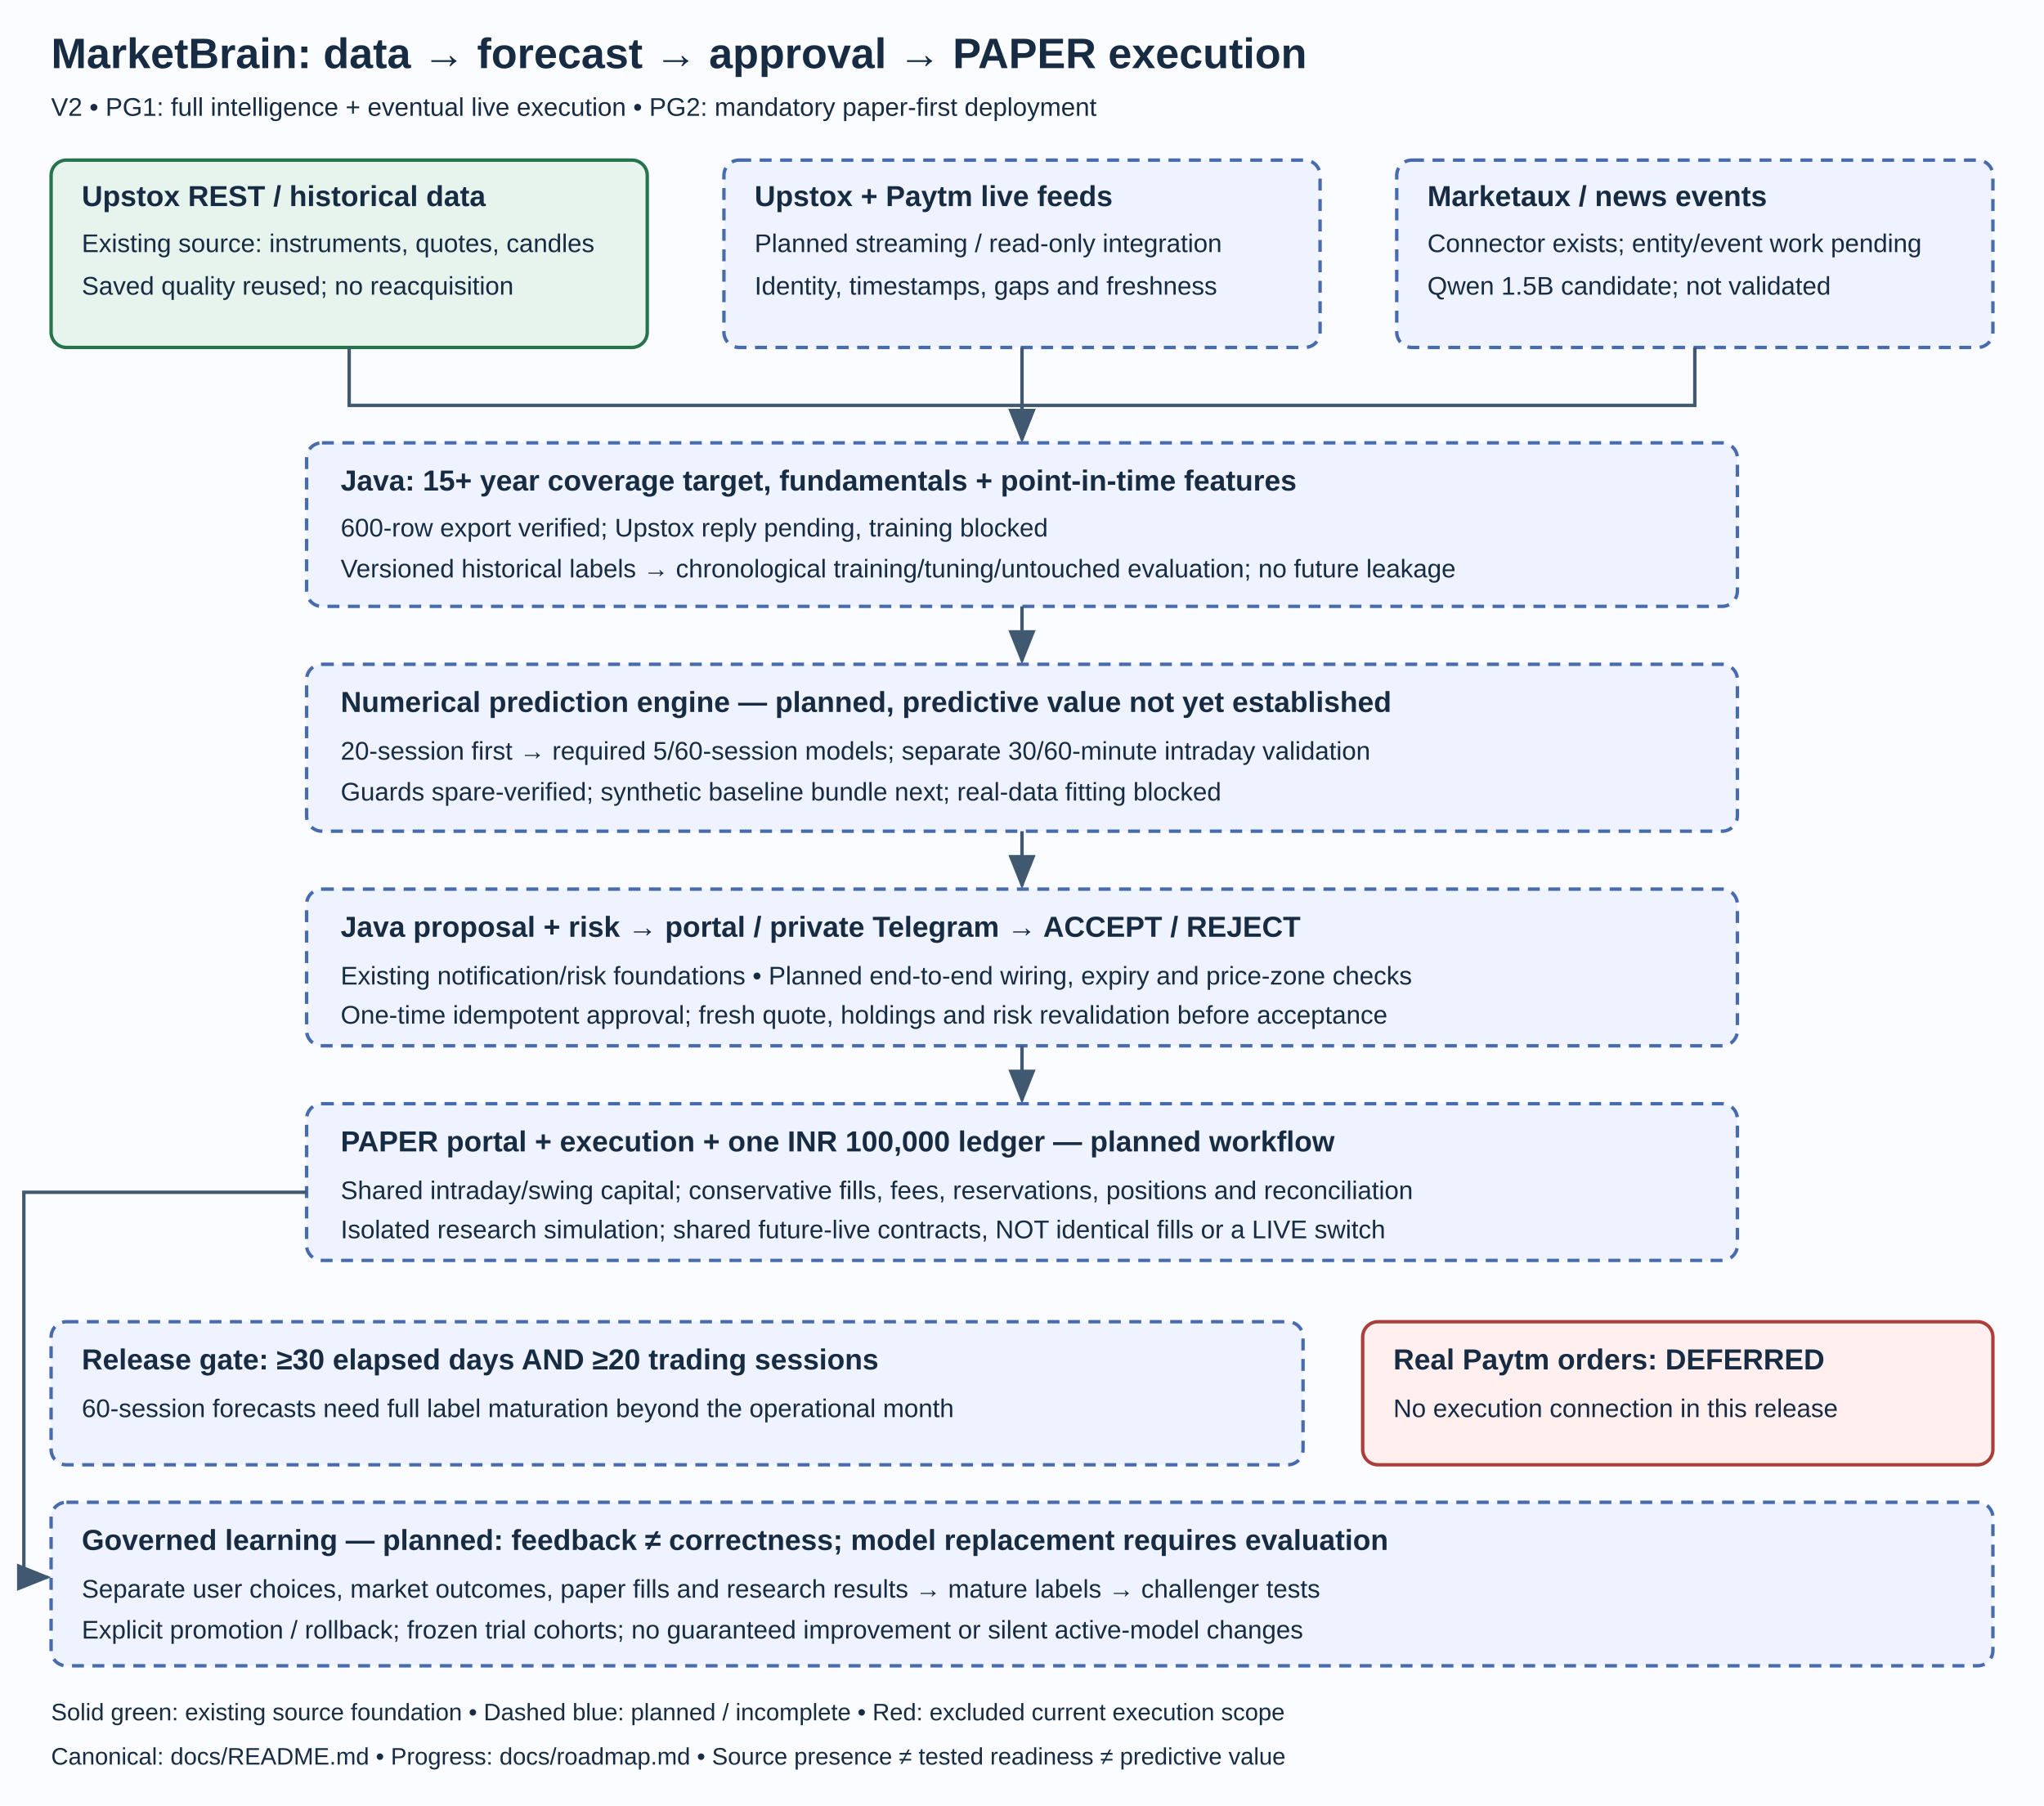
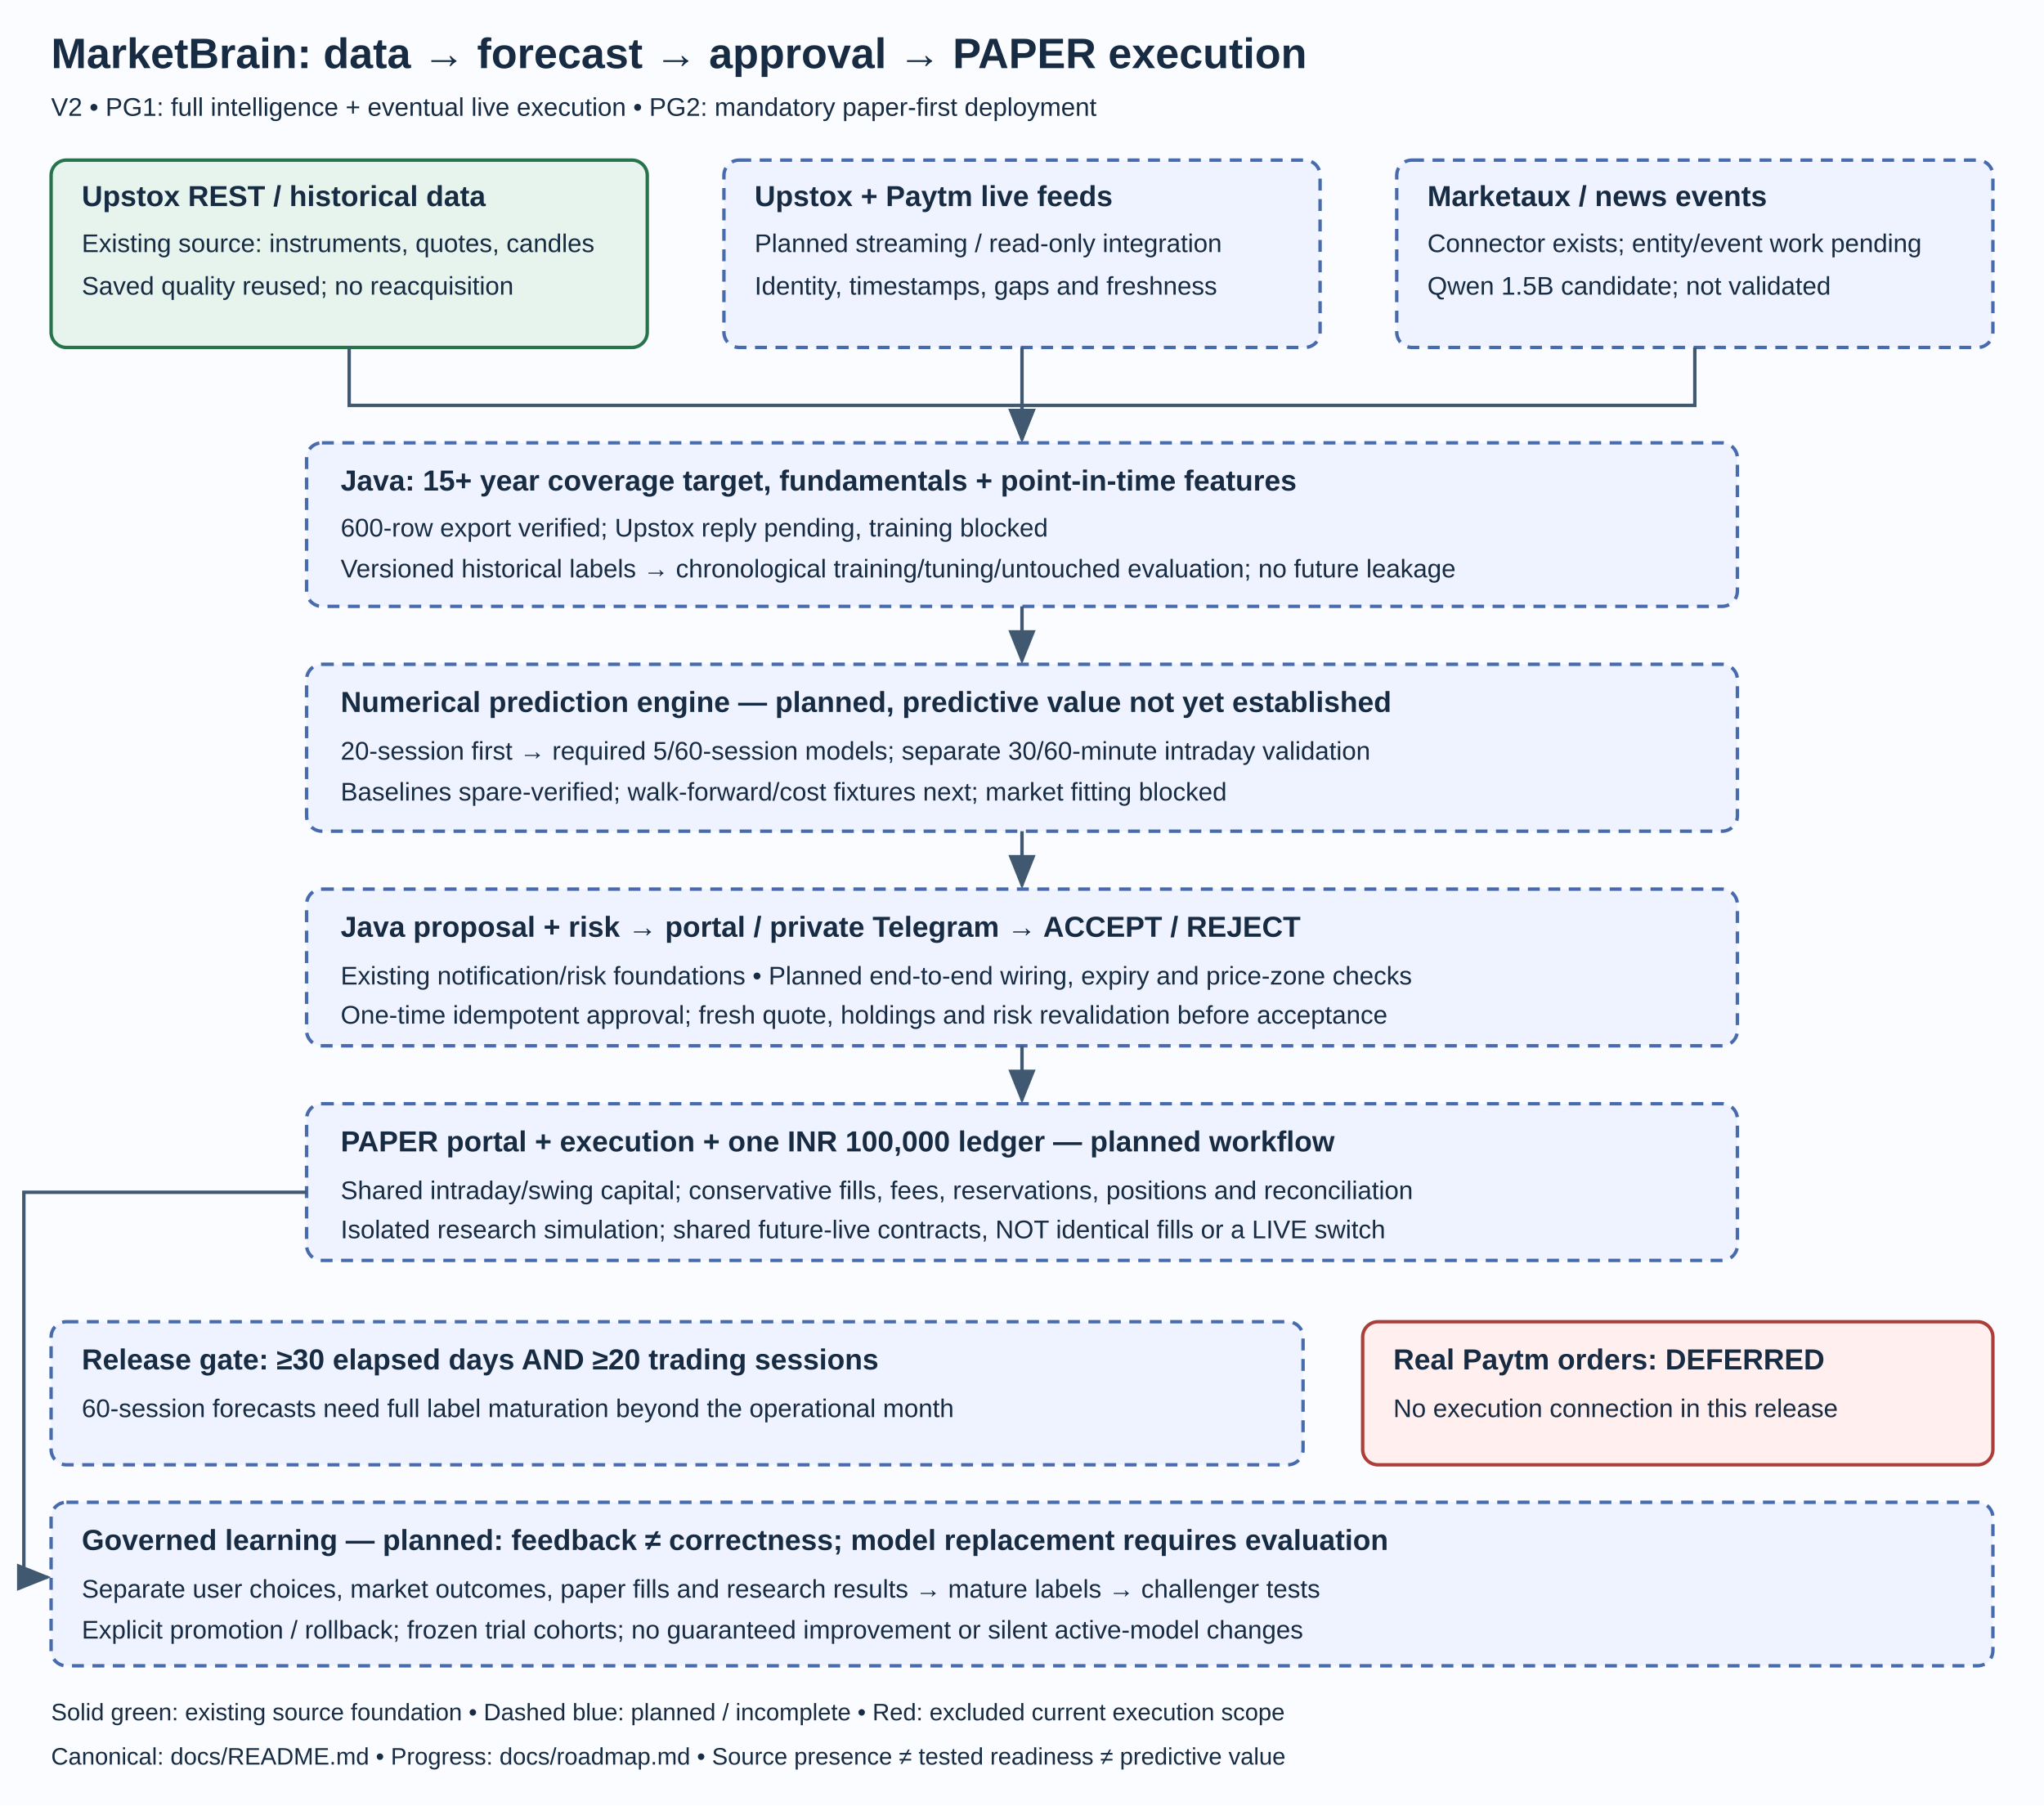
<svg xmlns="http://www.w3.org/2000/svg" width="1200" height="1060" viewBox="0 0 1200 1060" role="img" aria-labelledby="title desc">
  <defs>
    <marker id="arrow" markerWidth="10" markerHeight="8" refX="9" refY="4" orient="auto">
      <path d="M0,0 L10,4 L0,8 Z" fill="#405870" />
    </marker>
    <style>
      text { font-family: Arial, sans-serif; fill: #172b42; }
      .heading { font-size: 25px; font-weight: bold; }
      .label { font-size: 17px; font-weight: bold; }
      .body { font-size: 15px; }
      .small { font-size: 14px; }
      .existing { fill: #e6f4ed; stroke: #26734c; stroke-width: 2; }
      .planned { fill: #eef3ff; stroke: #486bad; stroke-width: 2; stroke-dasharray: 7 5; }
      .blocked { fill: #fff0ef; stroke: #ab3e38; stroke-width: 2; }
      .line { fill: none; stroke: #405870; stroke-width: 2; marker-end: url(#arrow); }
    </style>
  </defs>
  <rect width="1200" height="1060" fill="#fafcff" />
  <text x="30" y="40" class="heading">MarketBrain: data → forecast → approval → PAPER execution</text>
  <text x="30" y="68" class="body">V2 • PG1: full intelligence + eventual live execution • PG2: mandatory paper-first deployment</text>
  <rect x="30" y="94" width="350" height="110" rx="9" class="existing" />
  <text x="48" y="121" class="label">Upstox REST / historical data</text>
  <text x="48" y="148" class="body">Existing source: instruments, quotes, candles</text>
  <text x="48" y="173" class="body">Saved quality reused; no reacquisition</text>
  <rect x="425" y="94" width="350" height="110" rx="9" class="planned" />
  <text x="443" y="121" class="label">Upstox + Paytm live feeds</text>
  <text x="443" y="148" class="body">Planned streaming / read-only integration</text>
  <text x="443" y="173" class="body">Identity, timestamps, gaps and freshness</text>
  <rect x="820" y="94" width="350" height="110" rx="9" class="planned" />
  <text x="838" y="121" class="label">Marketaux / news events</text>
  <text x="838" y="148" class="body">Connector exists; entity/event work pending</text>
  <text x="838" y="173" class="body">Qwen 1.5B candidate; not validated</text>
  <path d="M205 204 V238 H600 V258" class="line" />
  <path d="M600 204 V258" class="line" />
  <path d="M995 204 V238 H600" fill="none" stroke="#405870" stroke-width="2" />
  <rect x="180" y="260" width="840" height="96" rx="9" class="planned" />
  <text x="200" y="288" class="label">Java: 15+ year coverage target, fundamentals + point-in-time features</text>
  <text x="200" y="315" class="body">600-row export verified; Upstox reply pending, training blocked</text>
  <text x="200" y="339" class="body">Versioned historical labels → chronological training/tuning/untouched evaluation; no future leakage</text>
  <path d="M600 356 V388" class="line" />
  <rect x="180" y="390" width="840" height="98" rx="9" class="planned" />
  <text x="200" y="418" class="label">Numerical prediction engine — planned, predictive value not yet established</text>
  <text x="200" y="446" class="body">20-session first → required 5/60-session models; separate 30/60-minute intraday validation</text>
-   <text x="200" y="470" class="body">Guards spare-verified; synthetic baseline bundle next; real-data fitting blocked</text>
+   <text x="200" y="470" class="body">Baselines spare-verified; walk-forward/cost fixtures next; market fitting blocked</text>
  <path d="M600 488 V520" class="line" />
  <rect x="180" y="522" width="840" height="92" rx="9" class="planned" />
  <text x="200" y="550" class="label">Java proposal + risk → portal / private Telegram → ACCEPT / REJECT</text>
  <text x="200" y="578" class="body">Existing notification/risk foundations • Planned end-to-end wiring, expiry and price-zone checks</text>
  <text x="200" y="601" class="body">One-time idempotent approval; fresh quote, holdings and risk revalidation before acceptance</text>
  <path d="M600 614 V646" class="line" />
  <rect x="180" y="648" width="840" height="92" rx="9" class="planned" />
  <text x="200" y="676" class="label">PAPER portal + execution + one INR 100,000 ledger — planned workflow</text>
  <text x="200" y="704" class="body">Shared intraday/swing capital; conservative fills, fees, reservations, positions and reconciliation</text>
  <text x="200" y="727" class="body">Isolated research simulation; shared future-live contracts, NOT identical fills or a LIVE switch</text>
  <rect x="30" y="776" width="735" height="84" rx="9" class="planned" />
  <text x="48" y="804" class="label">Release gate: ≥30 elapsed days AND ≥20 trading sessions</text>
  <text x="48" y="832" class="body">60-session forecasts need full label maturation beyond the operational month</text>
  <rect x="800" y="776" width="370" height="84" rx="9" class="blocked" />
  <text x="818" y="804" class="label">Real Paytm orders: DEFERRED</text>
  <text x="818" y="832" class="body">No execution connection in this release</text>
  <path d="M180 700 H14 V926 H28" class="line" />
  <rect x="30" y="882" width="1140" height="96" rx="9" class="planned" />
  <text x="48" y="910" class="label">Governed learning — planned: feedback ≠ correctness; model replacement requires evaluation</text>
  <text x="48" y="938" class="body">Separate user choices, market outcomes, paper fills and research results → mature labels → challenger tests</text>
  <text x="48" y="962" class="body">Explicit promotion / rollback; frozen trial cohorts; no guaranteed improvement or silent active-model changes</text>
  <text x="30" y="1010" class="small">Solid green: existing source foundation • Dashed blue: planned / incomplete • Red: excluded current execution scope</text>
  <text x="30" y="1036" class="small">Canonical: docs/README.md • Progress: docs/roadmap.md • Source presence ≠ tested readiness ≠ predictive value</text>
</svg>
